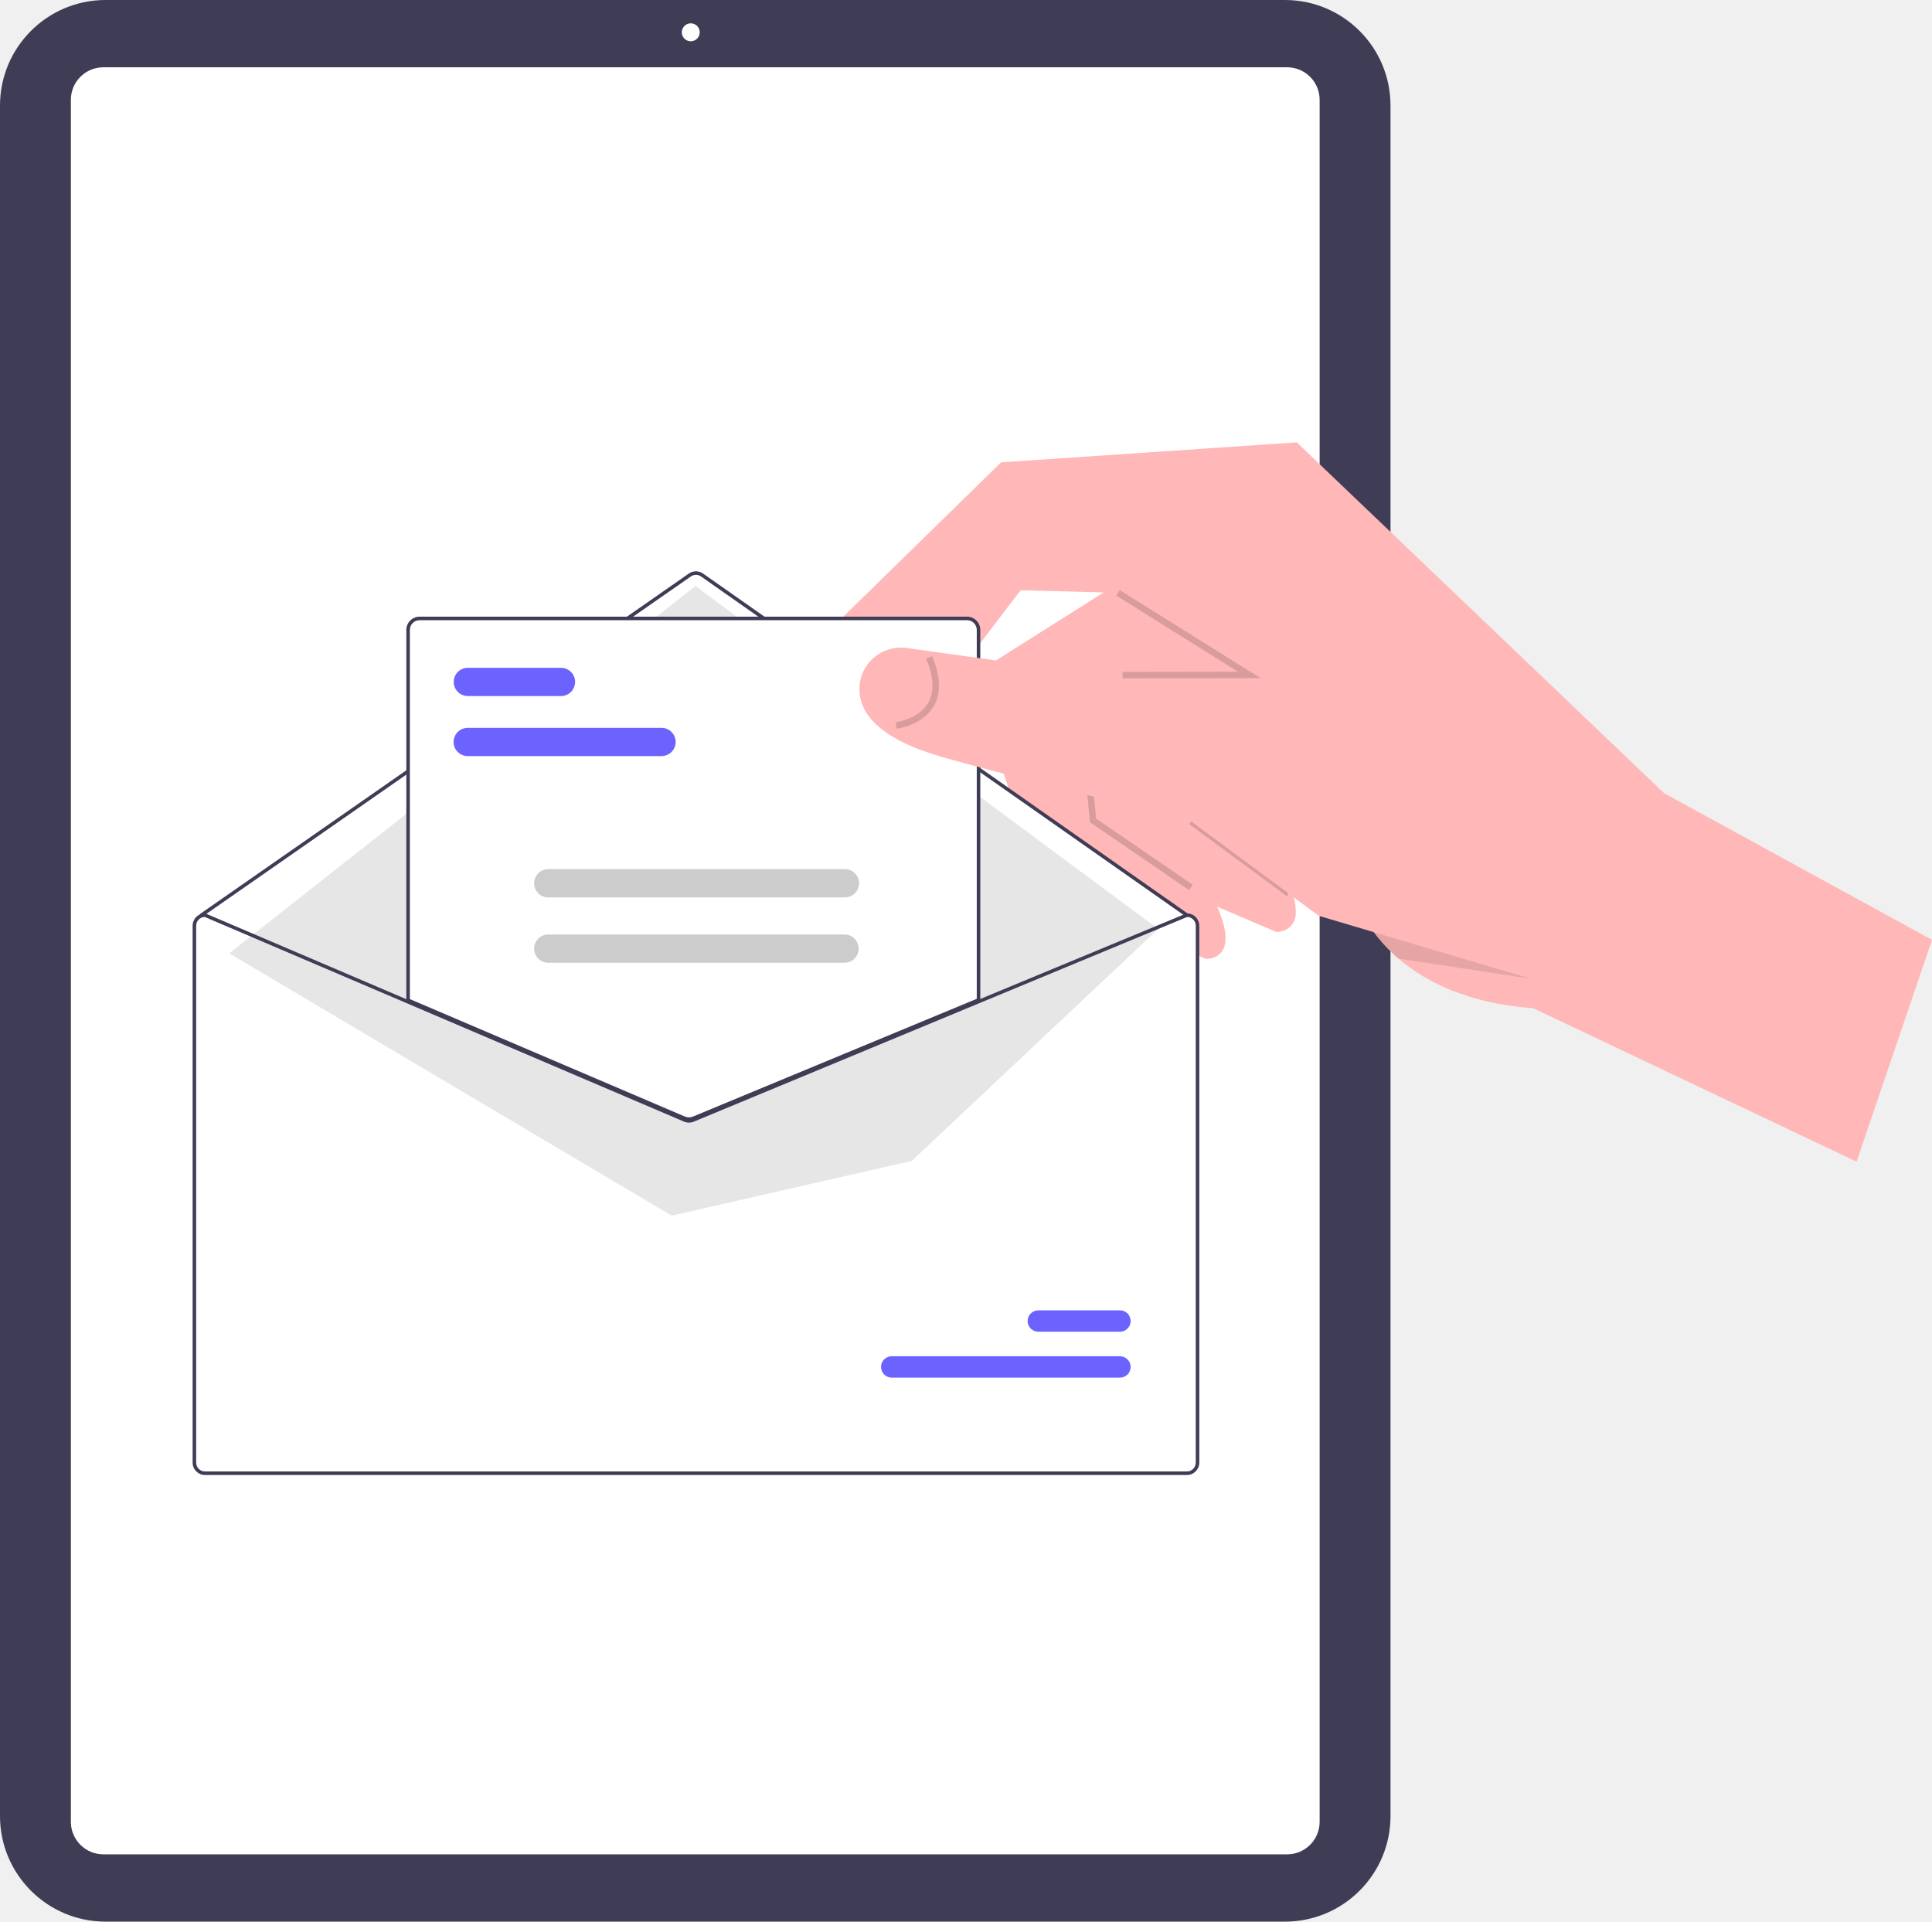
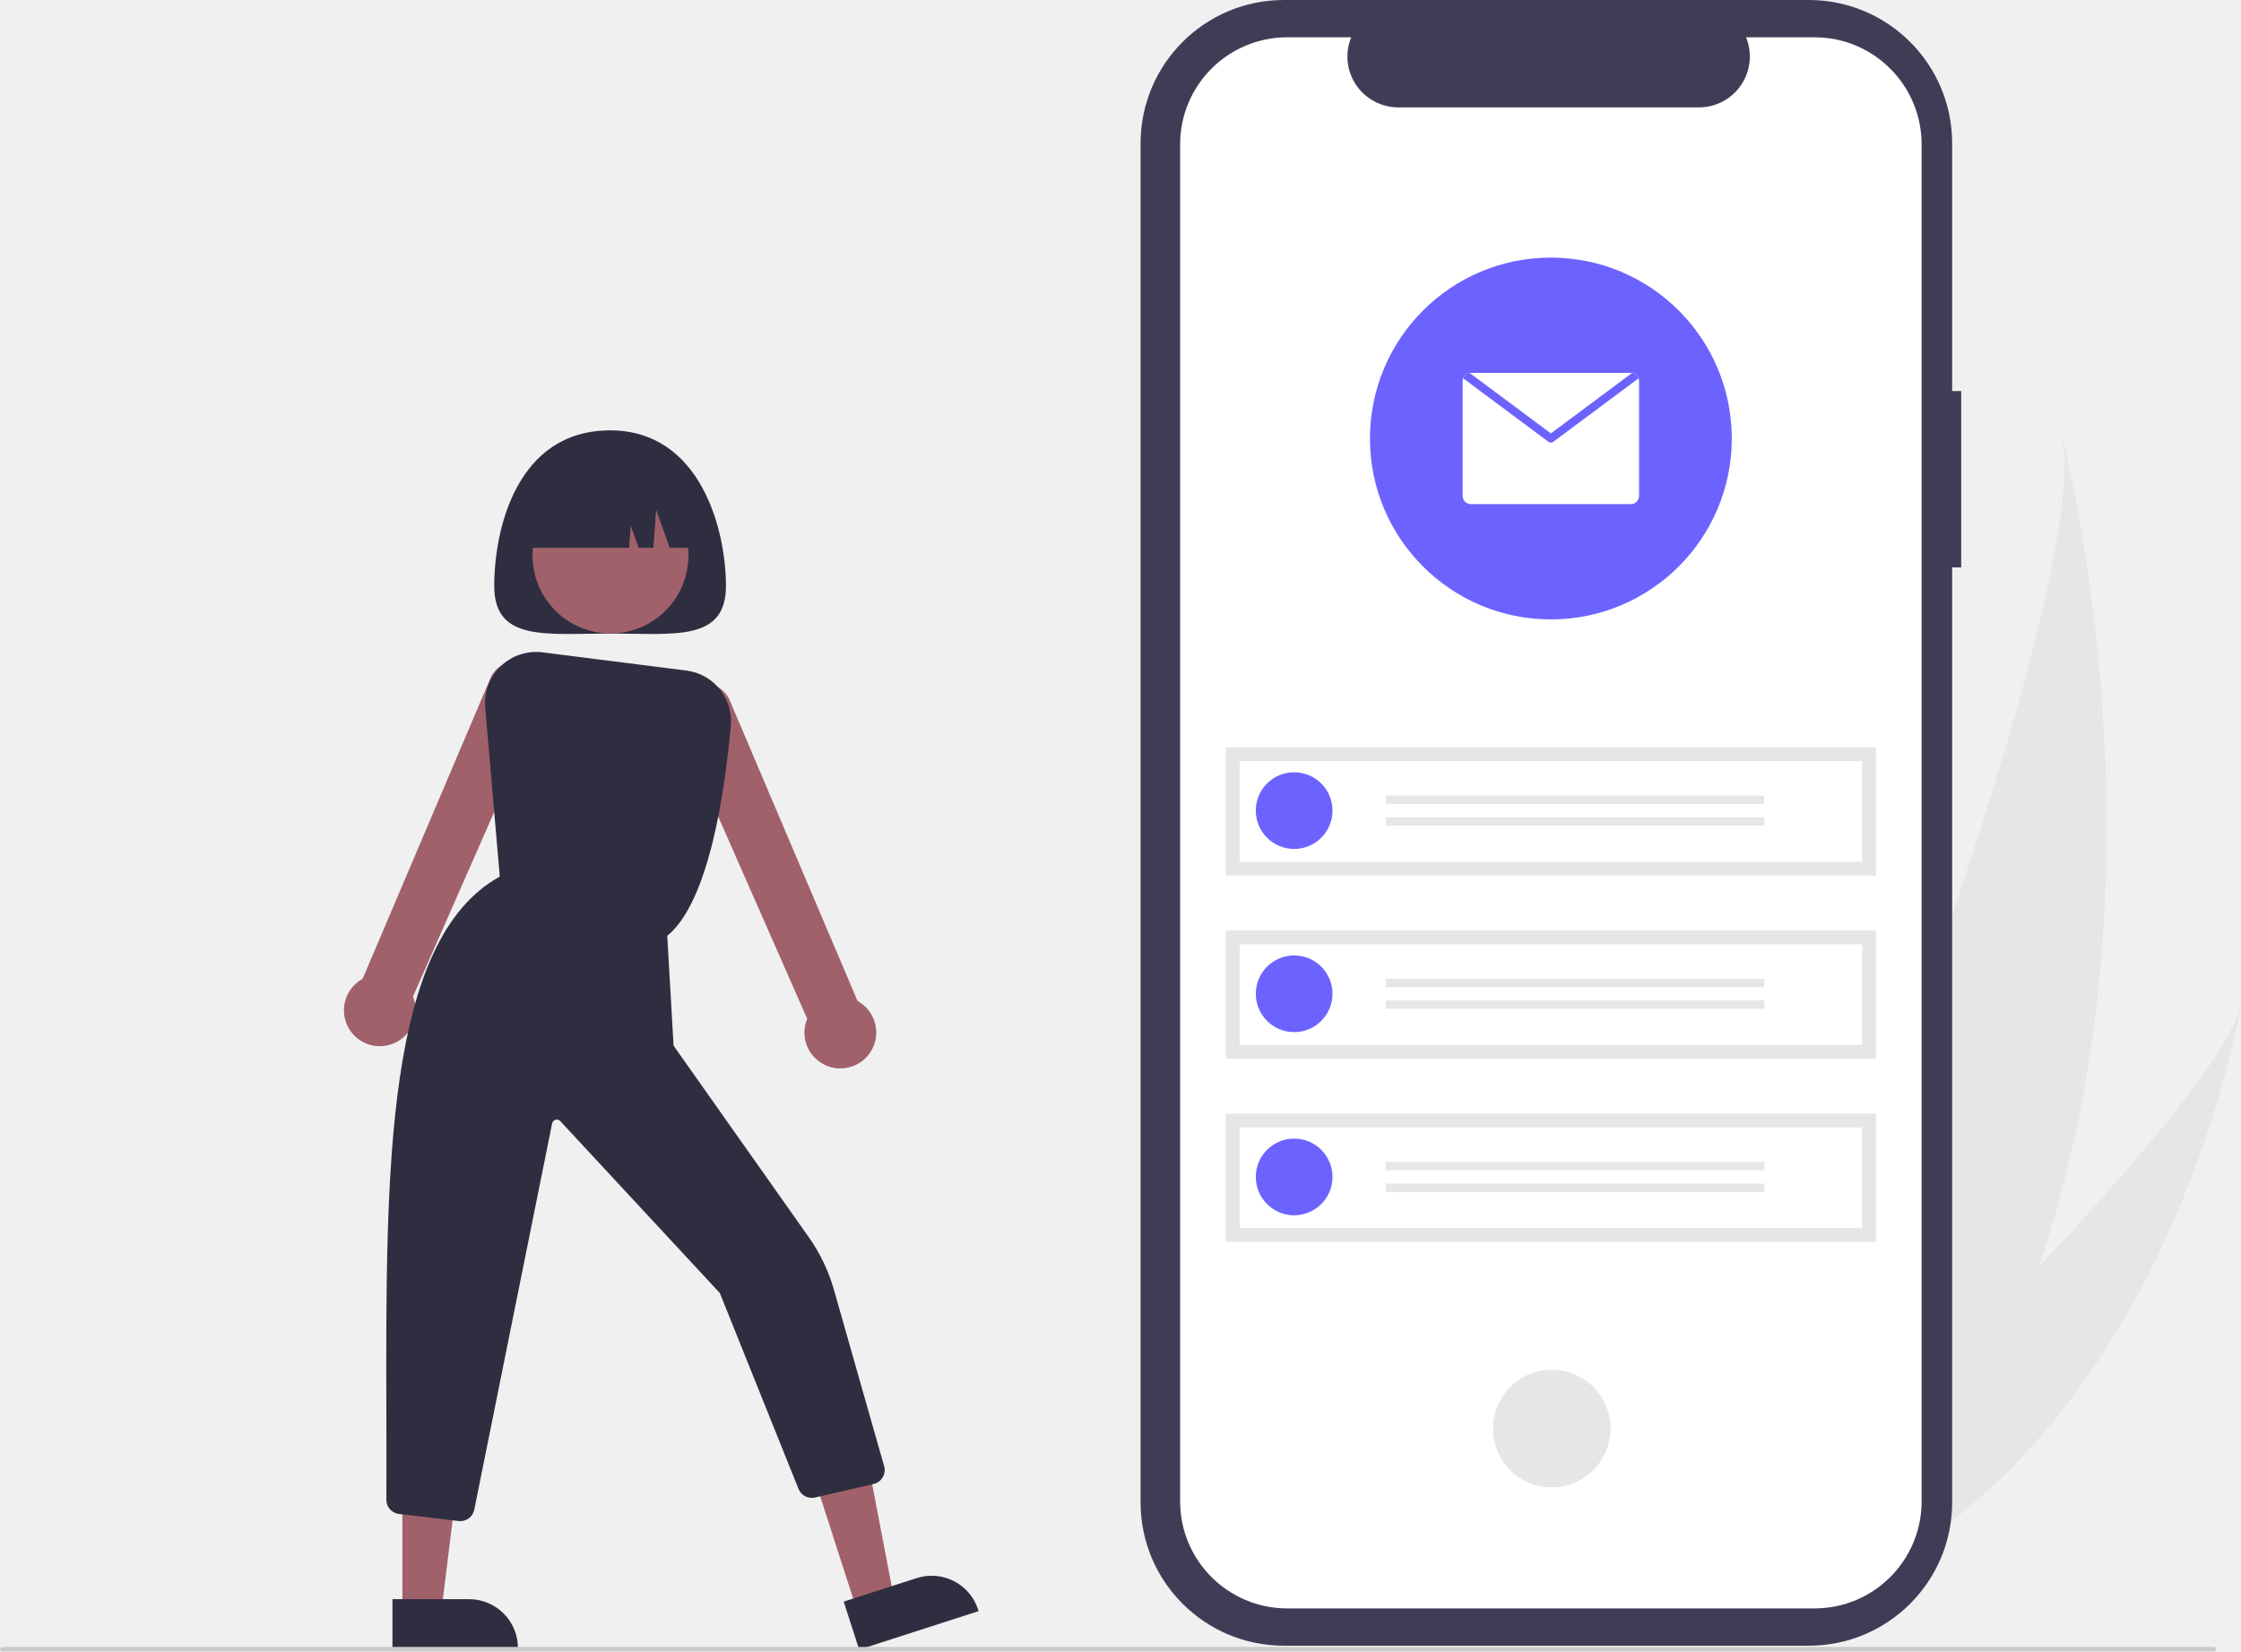
- <svg xmlns="http://www.w3.org/2000/svg" data-name="Layer 1" width="522.708" height="519.891" viewBox="0 0 522.708 519.891">
-   <path d="M686.32,709.945H367.177a28.563,28.563,0,0,1-28.531-28.531V218.586a28.563,28.563,0,0,1,28.531-28.531H686.32A28.563,28.563,0,0,1,714.851,218.586V681.414A28.563,28.563,0,0,1,686.32,709.945Z" transform="translate(-338.6462 -190.0546)" fill="#3f3d56" />
-   <path d="M686.882,691.742H366.615a8.805,8.805,0,0,1-8.795-8.795V217.053a8.805,8.805,0,0,1,8.795-8.795H686.882a8.805,8.805,0,0,1,8.795,8.795V682.947A8.805,8.805,0,0,1,686.882,691.742Z" transform="translate(-338.6462 -190.0546)" fill="#fff" />
-   <circle cx="186.889" cy="8.738" r="2.427" fill="#fff" />
-   <path d="M612.177,405.287l-10.602-31.754-.179-.552,44.649-28.203,2.374,3.199,12.435,16.745-4.545,13.543-11.748,34.991-.515,1.538,21.757,16.176c.862,1.59,1.579,3.04,2.161,4.373,6.495,14.8-3.119,14.129-3.119,14.129l-44.249-18.967Z" transform="translate(-338.6462 -190.0546)" fill="#ffb7b7" />
-   <path d="M635.602,411.198l-1.951-5.846-9.573-28.696-1.994-5.982-1.675-5.006,21.832-13.794,22.817-14.409,14.808,19.943-4.488,13.372-2.182,6.497L669.824,387.33l-6.767,20.152,21.757,16.176a42.206,42.206,0,0,1,3.872,9.15,14.066,14.066,0,0,1,.532,4.097,5.017,5.017,0,0,1-5.362,5.255L639.607,423.193Z" transform="translate(-338.6462 -190.0546)" fill="#ffb7b7" />
-   <polygon points="294.88 222.439 292.312 195.37 305.108 188.432 305.945 189.977 294.17 196.361 296.551 221.455 322.712 239.371 321.72 240.82 294.88 222.439" opacity="0.15" style="isolation:isolate" />
-   <rect x="673.238" y="405.634" width="1.756" height="32.825" transform="translate(-404.5667 523.3705) rotate(-53.54095)" opacity="0.15" style="isolation:isolate" />
-   <polygon points="321.218 248.065 188.403 154.698 54.232 247.195 186.402 303.007 321.218 248.065" fill="#fff" />
-   <path d="M564.774,358.87l44.723-43.728,79.987-5.404,99.427,94.944,72.443,39.645L840.945,504.343,753.508,462.838c-17.802-1.308-29.256-7.215-36.5-13.427a44.098,44.098,0,0,1-6.694-7.17,32.236,32.236,0,0,1-4.951-9.243L669.824,387.33l-7.327-9.424-4.745-6.099L642.24,351.876l-1.116-1.433-26.352-.698-13.715,18.005-9.633,12.635a21.417,21.417,0,0,1-4.597,12.213c-8.639,10.508-26.155,8.456-26.155,8.456Z" transform="translate(-338.6462 -190.0546)" fill="#ffb7b7" />
-   <path d="M393.39,437.164h.096l54.853,23.423,75.051,32.047a2.421,2.421,0,0,0,1.854.01l77.43-32.124L658.875,437.202l.086-.038h.096a3.348,3.348,0,0,1,3.345,3.345V585.765a3.348,3.348,0,0,1-3.345,3.345H393.39a3.348,3.348,0,0,1-3.345-3.345V440.509A3.348,3.348,0,0,1,393.39,437.164Z" transform="translate(-338.6462 -190.0546)" fill="#fff" />
-   <path d="M393.152,438.12a.476.476,0,0,0,.273-.086L525.569,346.005a2.396,2.396,0,0,1,2.737.005l131.193,92.024a.478.478,0,0,0,.549-.783L528.855,345.227a3.355,3.355,0,0,0-3.832-.006l-132.145,92.029a.478.478,0,0,0,.273.87Z" transform="translate(-338.6462 -190.0546)" fill="#3f3d56" />
-   <polygon points="313.356 251.327 188.162 158.543 62.019 257.929 181.712 328.885 246.695 314.073 313.356 251.327" fill="#e6e6e6" />
-   <path d="M579.856,562.766h61.849a2.89,2.89,0,0,0,.009-5.779H579.856a2.89,2.89,0,0,0-.009,5.779Z" transform="translate(-338.6462 -190.0546)" fill="#6c63ff" />
-   <path d="M619.515,550.343h22.19a2.89,2.89,0,0,0,.009-5.779H619.515a2.89,2.89,0,0,0-.009,5.779Z" transform="translate(-338.6462 -190.0546)" fill="#6c63ff" />
-   <path d="M525.048,493.061a3.614,3.614,0,0,0,1.371-.269l77.211-32.037V360.474a3.349,3.349,0,0,0-3.345-3.345H452.162a3.349,3.349,0,0,0-3.345,3.345V460.826l.145.062,74.673,31.889A3.639,3.639,0,0,0,525.048,493.061Z" transform="translate(-338.6462 -190.0546)" fill="#fff" />
-   <path d="M523.542,492.997,448.578,460.983V360.474a3.588,3.588,0,0,1,3.584-3.584H600.285a3.588,3.588,0,0,1,3.584,3.584v100.441l-77.359,32.099a3.885,3.885,0,0,1-2.968-.017ZM602.913,360.474a2.631,2.631,0,0,0-2.628-2.628H452.162a2.631,2.631,0,0,0-2.628,2.628V460.353l74.381,31.765a2.923,2.923,0,0,0,2.23.013l76.768-31.853Z" transform="translate(-338.6462 -190.0546)" fill="#3f3d56" />
-   <path d="M390.762,440.509V585.765a3.348,3.348,0,0,0,3.345,3.345H659.773a3.348,3.348,0,0,0,3.345-3.345V440.509a3.348,3.348,0,0,0-3.345-3.345h-.096l-.086.038-56.201,23.317-77.43,32.124a2.421,2.421,0,0,1-1.854-.01l-75.051-32.047L394.203,437.164h-.096A3.348,3.348,0,0,0,390.762,440.509Zm.956,0a2.397,2.397,0,0,1,2.293-2.389l55.045,23.504L523.729,493.513a3.402,3.402,0,0,0,2.599.014l77.062-31.976,56.473-23.432a2.394,2.394,0,0,1,2.298,2.389V585.765a2.39,2.39,0,0,1-2.389,2.389H394.107a2.39,2.39,0,0,1-2.389-2.389Z" transform="translate(-338.6462 -190.0546)" fill="#3f3d56" />
-   <path d="M465.129,394.615h52.56a3.823,3.823,0,0,0,0-7.645h-52.56a3.823,3.823,0,0,0,0,7.645Z" transform="translate(-338.6462 -190.0546)" fill="#6c63ff" />
-   <path d="M465.16,378.369h25.324a3.823,3.823,0,0,0,0-7.645H465.16a3.823,3.823,0,0,0,0,7.645Z" transform="translate(-338.6462 -190.0546)" fill="#6c63ff" />
-   <path d="M486.913,432.84h80.273a3.823,3.823,0,1,0,0-7.645H486.913a3.823,3.823,0,0,0,0,7.645Z" transform="translate(-338.6462 -190.0546)" fill="#ccc" />
-   <path d="M486.913,450.52h80.273a3.823,3.823,0,0,0,0-7.645H486.913a3.823,3.823,0,0,0,0,7.645Z" transform="translate(-338.6462 -190.0546)" fill="#ccc" />
-   <path d="M673.196,377.28l15.944-.922L752.843,454.867l-22.506-3.442-13.33-2.014a44.098,44.098,0,0,1-6.694-7.17l-14.811-4.397-6.816-5.036C689.114,434.444,673.196,377.28,673.196,377.28Z" transform="translate(-338.6462 -190.0546)" opacity="0.1" style="isolation:isolate" />
-   <path d="M571.283,374.782A11.249,11.249,0,0,1,584.061,365.386L601.057,367.75l21.027,2.926,16.25,2.259,19.418-1.127,17.626-1.025,10.413-.601L755.034,455.517l-59.532-17.674-6.816-5.036-29.843-22.042s-9.778-1.802-25.192-5.412c-2.293-.545-28.241-7.056-40.43-10.597-2.361-.688-4.48-1.407-6.394-2.157C573.237,387.249,570.518,380.391,571.283,374.782Z" transform="translate(-338.6462 -190.0546)" fill="#ffb7b7" />
-   <path d="M581.017,385.442c.061-.007,6.127-.763,8.716-5.205,1.744-2.993,1.569-7.023-.521-11.978l1.618-.682c2.319,5.498,2.458,10.06.413,13.557-3.042,5.202-9.743,6.022-10.027,6.054Z" transform="translate(-338.6462 -190.0546)" opacity="0.15" style="isolation:isolate" />
-   <polygon points="303.71 183.525 303.706 181.769 334.938 181.719 302.012 161.133 302.943 159.643 341.046 183.465 303.71 183.525" opacity="0.15" style="isolation:isolate" />
+ <svg xmlns="http://www.w3.org/2000/svg" data-name="Layer 1" width="990.988" height="730.321" viewBox="0 0 990.988 730.321">
+   <path d="M1005.997,645.2c-12.865,37.717-30.724,74.983-55.104,109.911-.54.787-1.089,1.557-1.641,2.341l-73.099-22.398c.317-.756.662-1.603,1.031-2.528,22.043-54.539,154.637-386.96,138.908-455.575C1017.58,282.582,1066.217,468.895,1005.997,645.2Z" transform="translate(-104.5058 -84.8394)" fill="#e6e6e6" />
+   <path d="M964.996,759.432c-.878.684-1.781,1.359-2.694,2.018l-54.837-16.802c.643-.613,1.391-1.337,2.252-2.153,14.069-13.575,55.862-54.243,96.28-97.294,43.436-46.264,85.295-95.271,89.497-116.363C1094.717,533.646,1070.127,679.977,964.996,759.432Z" transform="translate(-104.5058 -84.8394)" fill="#e6e6e6" />
+   <path id="adc31fd7-f1bd-4275-a5ba-966b160b5074-1052" data-name="bcf9023f-ac5b-481c-aaa4-352627f2cc6c" d="M971.763,257.784h-4V148.239a63.4,63.4,0,0,0-63.4-63.4h-232.087a63.4,63.4,0,0,0-63.4,63.4v600.974a63.4,63.4,0,0,0,63.4,63.4H904.362a63.4,63.4,0,0,0,63.4-63.4v-413.453h4Z" transform="translate(-104.5058 -84.8394)" fill="#3f3d56" />
+   <path id="ba1c2519-d6d5-475e-b818-d50dee449681-1053" data-name="f7950315-d447-41b3-b140-1076b53a001f" d="M906.921,101.332h-30.295a22.495,22.495,0,0,1-20.828,30.994h-132.959a22.495,22.495,0,0,1-20.827-30.991h-28.3a47.348,47.348,0,0,0-47.348,47.348v0h0v600.089a47.348,47.348,0,0,0,47.348,47.348H906.912a47.348,47.348,0,0,0,47.348-47.348v-0h0V148.68a47.348,47.348,0,0,0-47.348-47.348h0Z" transform="translate(-104.5058 -84.8394)" fill="#fff" />
+   <circle id="b1347523-5d0d-4426-8baa-7e4ff69466d7" data-name="f890d8c3-e731-49cb-a2e5-5c59e9f60352" cx="790.717" cy="716.585" r="26" transform="matrix(0.16018, -0.98709, 0.98709, 0.16018, -147.7803, 1297.468)" fill="#e6e6e6" />
+   <g id="f07fc029-d661-4a9c-a387-d7f638457fb7" data-name="a1a6c59b-3717-4dad-b370-97c9e621082a">
+     <rect id="b6842365-6bf6-421b-a76f-142cad50747e" data-name="aadecade-068c-4f25-a9ef-29b7b9ecc005" x="542.06" y="330.46" width="287.492" height="56.761" fill="#e6e6e6" />
+     <path id="e7fbf384-106f-4cb3-8269-5d203db1b915-1054" data-name="be47b05f-620a-4a83-9c0d-c2bf8bc76fef" d="M652.695,465.932h275.235v-44.5h-275.235Z" transform="translate(-104.5058 -84.8394)" fill="#fff" />
+     <path id="f5c17ec5-dcf3-493c-940c-3f483179e7ee-1055" data-name="a28d2100-c4d0-4925-85de-1e7d52571659" d="M676.789,426.357a16.955,16.955,0,1,1-16.955,16.955,16.955,16.955,0,0,1,16.955-16.955Z" transform="translate(-104.5058 -84.8394)" fill="#6c63ff" />
+     <rect id="adafbf9e-f9c7-4cfa-9aad-5eb67346e79b" data-name="bf3352be-1ca2-4e23-bbaf-f2f5ef64af93" x="612.827" y="351.838" width="167.335" height="3.686" fill="#e6e6e6" />
+     <rect id="be8534b7-df20-46df-9f05-64e7092d168b" data-name="bb396d43-890f-415a-a911-0c113deb0c88" x="612.827" y="361.421" width="167.335" height="3.686" fill="#e6e6e6" />
+   </g>
+   <g id="e9d029e2-4dd4-4647-b108-53b557302a97" data-name="a76a8676-f787-4aac-bc26-4d28e625d812">
+     <rect id="b4cf72e5-4ba6-4e2b-b14c-1171a63de167" data-name="a3fed62c-a480-4fda-a6ab-9c7719a11d03" x="542.06" y="411.46" width="287.492" height="56.761" fill="#e6e6e6" />
+     <path id="abc8e350-e50b-4525-a5c6-ed7f7a98e41a-1056" data-name="b2013604-1388-480a-bf39-bc8d6d6f2c30" d="M652.695,546.932h275.235v-44.5h-275.235Z" transform="translate(-104.5058 -84.8394)" fill="#fff" />
+     <circle id="b1ceed28-7a6c-48a0-a241-2405df300e97" data-name="a10785fe-0480-48e0-a209-79d56eb9fb83" cx="572.283" cy="439.473" r="16.955" fill="#6c63ff" />
+     <rect id="afcf7a73-8185-49b7-bb67-77f1fdddc979" data-name="e4ba10f0-0456-4e2c-9d9e-10f625ff54d2" x="612.827" y="432.838" width="167.335" height="3.686" fill="#e6e6e6" />
+     <rect id="be6a92c9-7616-468a-a67a-29b28eb9632c" data-name="a086a789-ddcc-4a0c-b196-f7973999ed5b" x="612.827" y="442.421" width="167.335" height="3.686" fill="#e6e6e6" />
+   </g>
+   <g id="f4943932-aa58-49fe-bbcc-e4a4546cf491" data-name="a5a5e7c6-2328-4bbd-a0bc-78368cb001e7">
+     <rect id="b57d1f36-8955-4db1-8860-63423d74537a" data-name="be3c08ee-83a5-46f6-b550-c65a1a75b35b" x="542.06" y="492.46" width="287.492" height="56.761" fill="#e6e6e6" />
+     <path id="a63cfb64-3b51-4102-91ab-4269507e4ee8-1057" data-name="beee7471-5a7b-446e-b565-9b3273ba023a" d="M652.695,627.932h275.235v-44.5h-275.235Z" transform="translate(-104.5058 -84.8394)" fill="#fff" />
+     <circle id="a17c1f24-f75d-4e1e-acc5-863bf9fe01d1" data-name="f8684faf-2b28-4db0-a7a9-e69102a88591" cx="572.283" cy="520.473" r="16.955" fill="#6c63ff" />
+     <rect id="f940ca31-2ab4-48ba-9a2d-1c1060c535fd" data-name="e7cf9a62-74c8-4968-991d-f63bde6d8d74" x="612.827" y="513.838" width="167.335" height="3.686" fill="#e6e6e6" />
+     <rect id="bd14fb11-4b03-46c5-a221-969a54d151d4" data-name="b57b1a7e-a030-4cfd-a852-c296d4f42a3d" x="612.827" y="523.421" width="167.335" height="3.686" fill="#e6e6e6" />
+   </g>
+   <circle cx="685.806" cy="193.918" r="80" fill="#6c63ff" />
+   <path d="M829.312,253.362v50.791a3.627,3.627,0,0,1-3.628,3.628H754.94a3.627,3.627,0,0,1-3.628-3.628V253.362a3.394,3.394,0,0,1,.218-1.215,3.589,3.589,0,0,1,2.875-2.367,3.453,3.453,0,0,1,.535-.045h70.744a3.453,3.453,0,0,1,.535.045,3.589,3.589,0,0,1,2.875,2.367A3.394,3.394,0,0,1,829.312,253.362Z" transform="translate(-104.5058 -84.8394)" fill="#fff" />
+   <path d="M829.094,252.147,791.391,280.209a1.787,1.787,0,0,1-2.159,0l-37.703-28.062a3.589,3.589,0,0,1,2.875-2.367L790.312,276.499l35.907-26.72A3.589,3.589,0,0,1,829.094,252.147Z" transform="translate(-104.5058 -84.8394)" fill="#6c63ff" />
+   <path d="M323.058,343.943c0,24.808,22.939,21.056,51.236,21.056s51.236,3.752,51.236-21.056-11.205-68.782-51.236-68.782C332.884,275.161,323.058,319.135,323.058,343.943Z" transform="translate(-104.5058 -84.8394)" fill="#2f2e41" />
+   <polygon points="378.996 712.276 395.376 706.996 382.806 641.306 358.631 649.099 378.996 712.276" fill="#a0616a" />
+   <path d="M477.601,793.115l32.257-10.398.001-0a21.598,21.598,0,0,1,27.182,13.931l.215.668-52.814,17.024Z" transform="translate(-104.5058 -84.8394)" fill="#2f2e41" />
+   <polygon points="177.937 712.818 195.147 712.817 203.334 646.438 177.934 646.439 177.937 712.818" fill="#a0616a" />
+   <path d="M278.054,792.039l33.891-.001h.001a21.598,21.598,0,0,1,21.598,21.598v.702l-55.49.002Z" transform="translate(-104.5058 -84.8394)" fill="#2f2e41" />
+   <path d="M260.225,541.726h0a15.872,15.872,0,0,1,2.65-22.746,15.301,15.301,0,0,1,1.975-1.261l56.136-132.027a12.707,12.707,0,1,1,23.944,8.514L287.123,525.566a15.865,15.865,0,0,1-26.898,16.159Z" transform="translate(-104.5058 -84.8394)" fill="#a0616a" />
+   <path d="M467.807,554.972a15.768,15.768,0,0,1-6.342-19.579L403.639,403.988a12.707,12.707,0,1,1,23.944-8.516L483.737,527.544a15.3,15.3,0,0,1,1.975,1.261,15.872,15.872,0,0,1,2.65,22.746h0a15.887,15.887,0,0,1-12.275,5.768A15.692,15.692,0,0,1,467.807,554.972Z" transform="translate(-104.5058 -84.8394)" fill="#a0616a" />
+   <circle cx="374.465" cy="330.481" r="34.477" transform="translate(-217.135 135.2756) rotate(-28.6632)" fill="#a0616a" />
+   <path d="M325.909,477.13,319.071,397.7a22.615,22.615,0,0,1,25.371-24.376l63.537,8.043a22.564,22.564,0,0,1,19.682,24.483c-2.523,28.382-9.563,78.208-28.367,93.054l-.287.226Z" transform="translate(-104.5058 -84.8394)" fill="#2f2e41" />
+   <path d="M307.357,757.491l-26.359-3.124a6.294,6.294,0,0,1-5.638-6.302c.058-12.684.025-25.676-.006-38.238-.269-107.636-.524-209.302,50.172-237.356l.274-.151,73.734,25.522,2.823,49.399,59.858,84.799a75.922,75.922,0,0,1,11.023,23.053l22.24,78.125a6.317,6.317,0,0,1-4.655,7.885l-25.924,5.982a6.323,6.323,0,0,1-7.339-3.948l-34.736-86.484-70.584-76.056a2.105,2.105,0,0,0-3.579,1.045L314.23,752.46a6.3,6.3,0,0,1-6.873,5.031Z" transform="translate(-104.5058 -84.8394)" fill="#2f2e41" />
+   <path d="M414.3,327.098v0H400.664l-6.016-16.845-1.203,16.845h-6.518l-3.509-9.826-.702,9.826H334.288v0a36.497,36.497,0,0,1,36.497-36.497h7.019A36.497,36.497,0,0,1,414.3,327.098Z" transform="translate(-104.5058 -84.8394)" fill="#2f2e41" />
+   <path d="M1083.506,815.161h-978a1,1,0,0,1,0-2h978a1,1,0,0,1,0,2Z" transform="translate(-104.5058 -84.8394)" fill="#cacaca" />
</svg>
